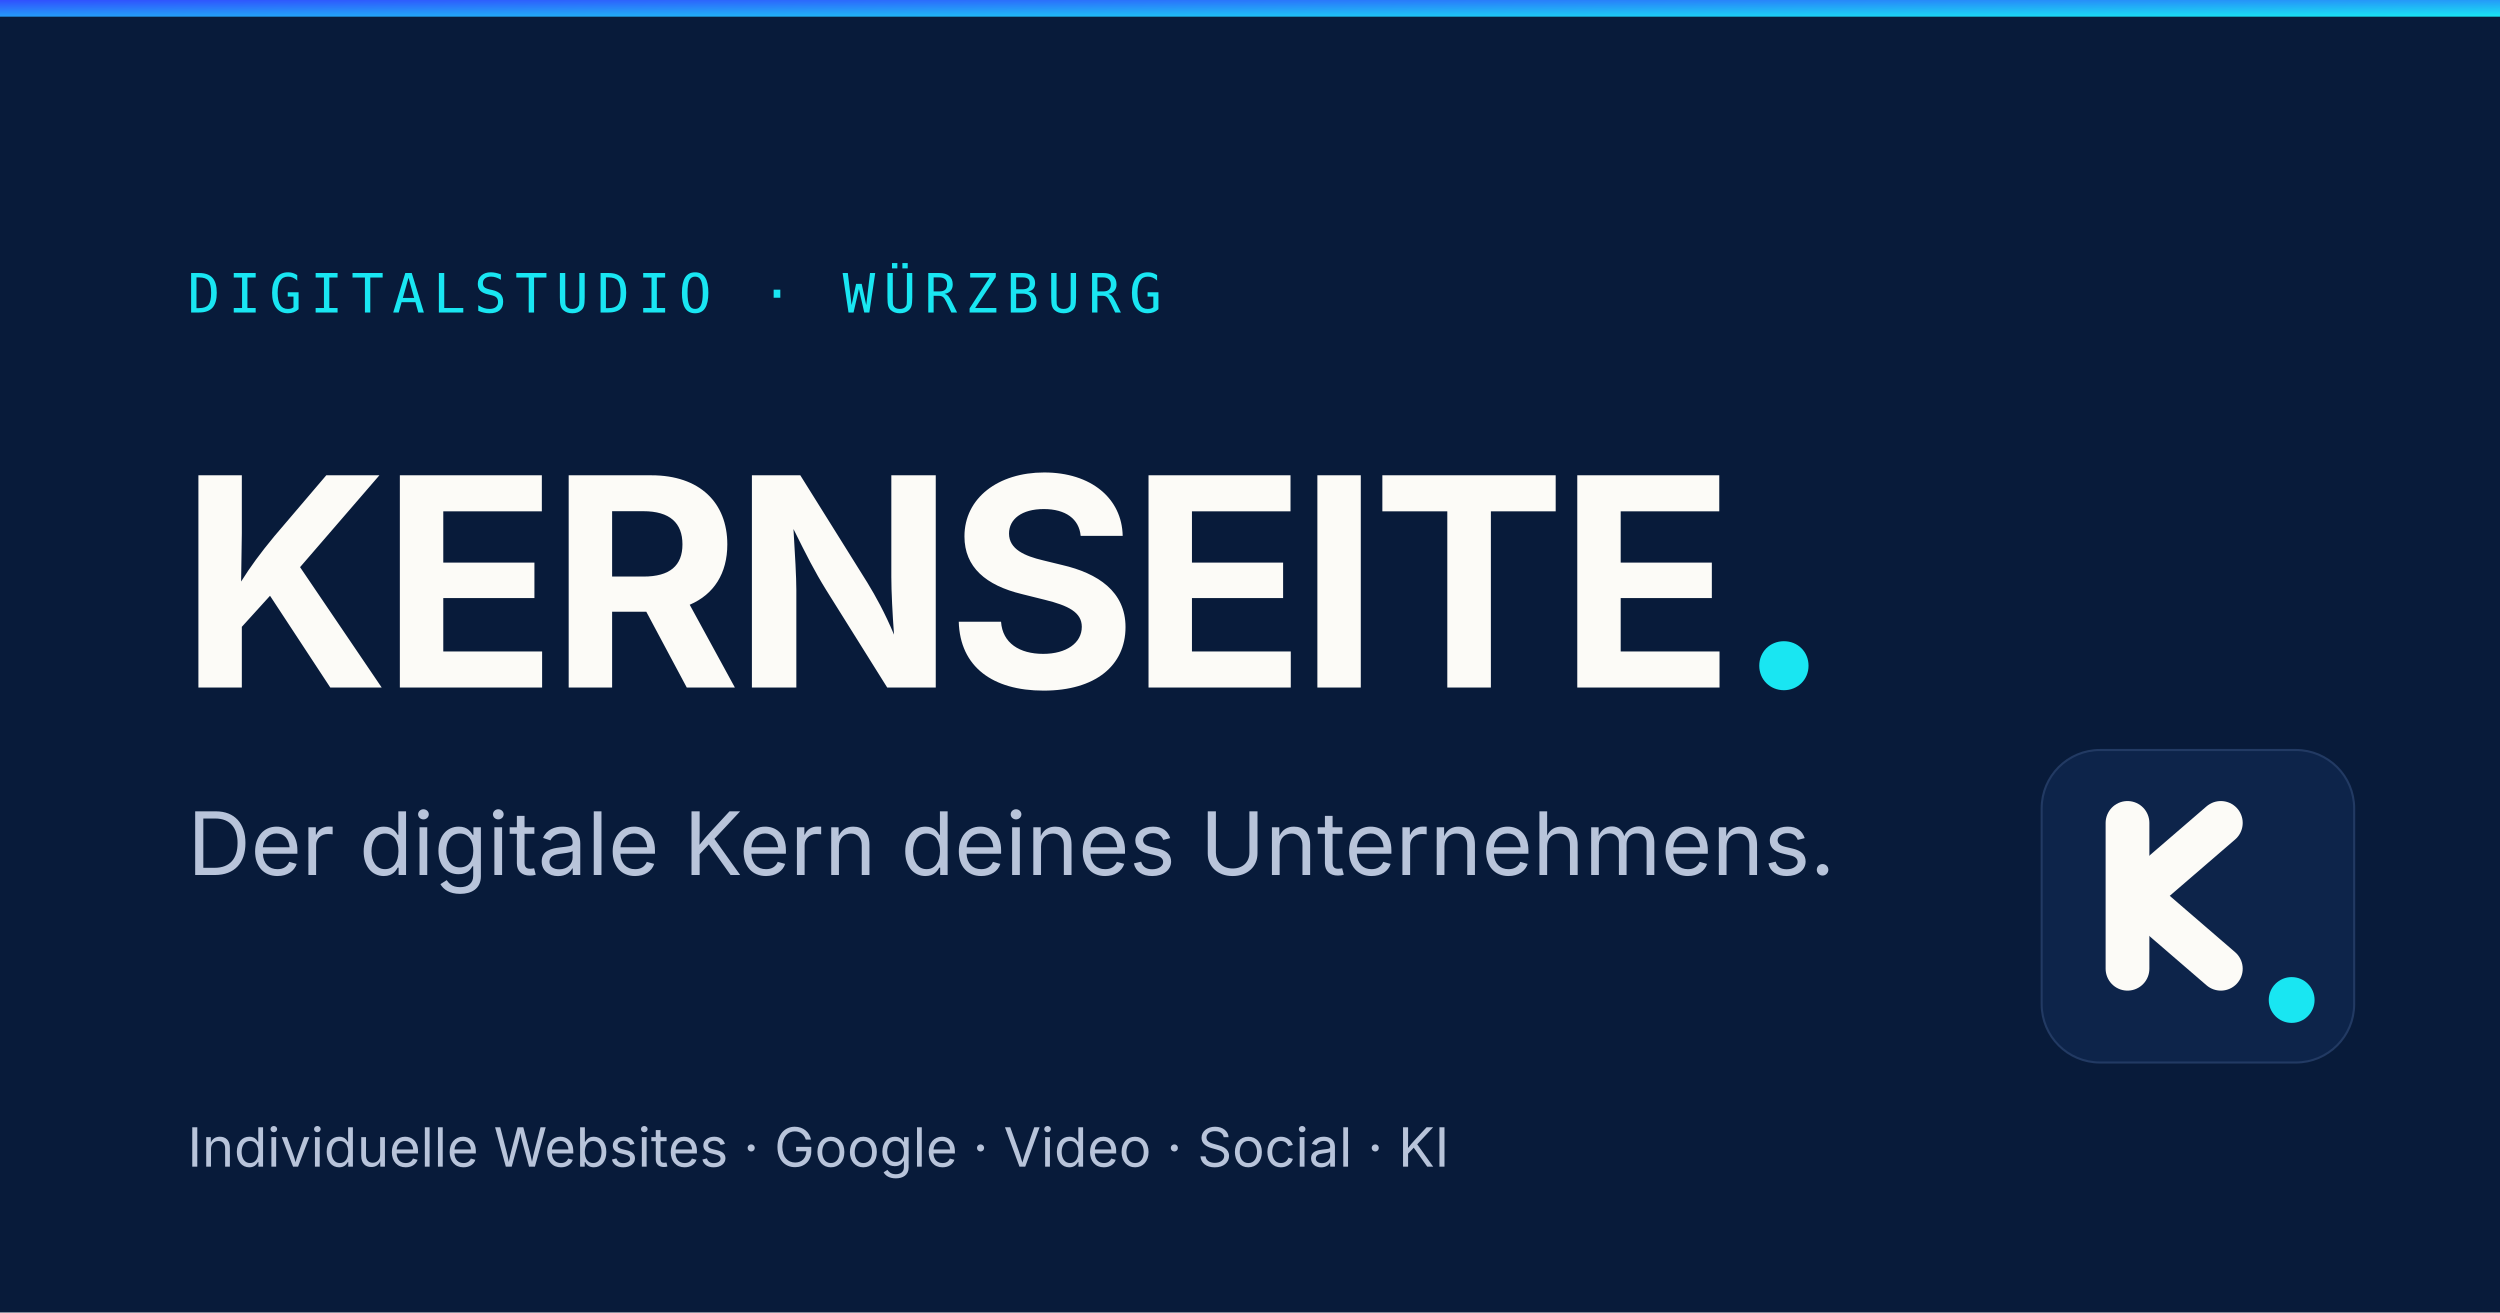
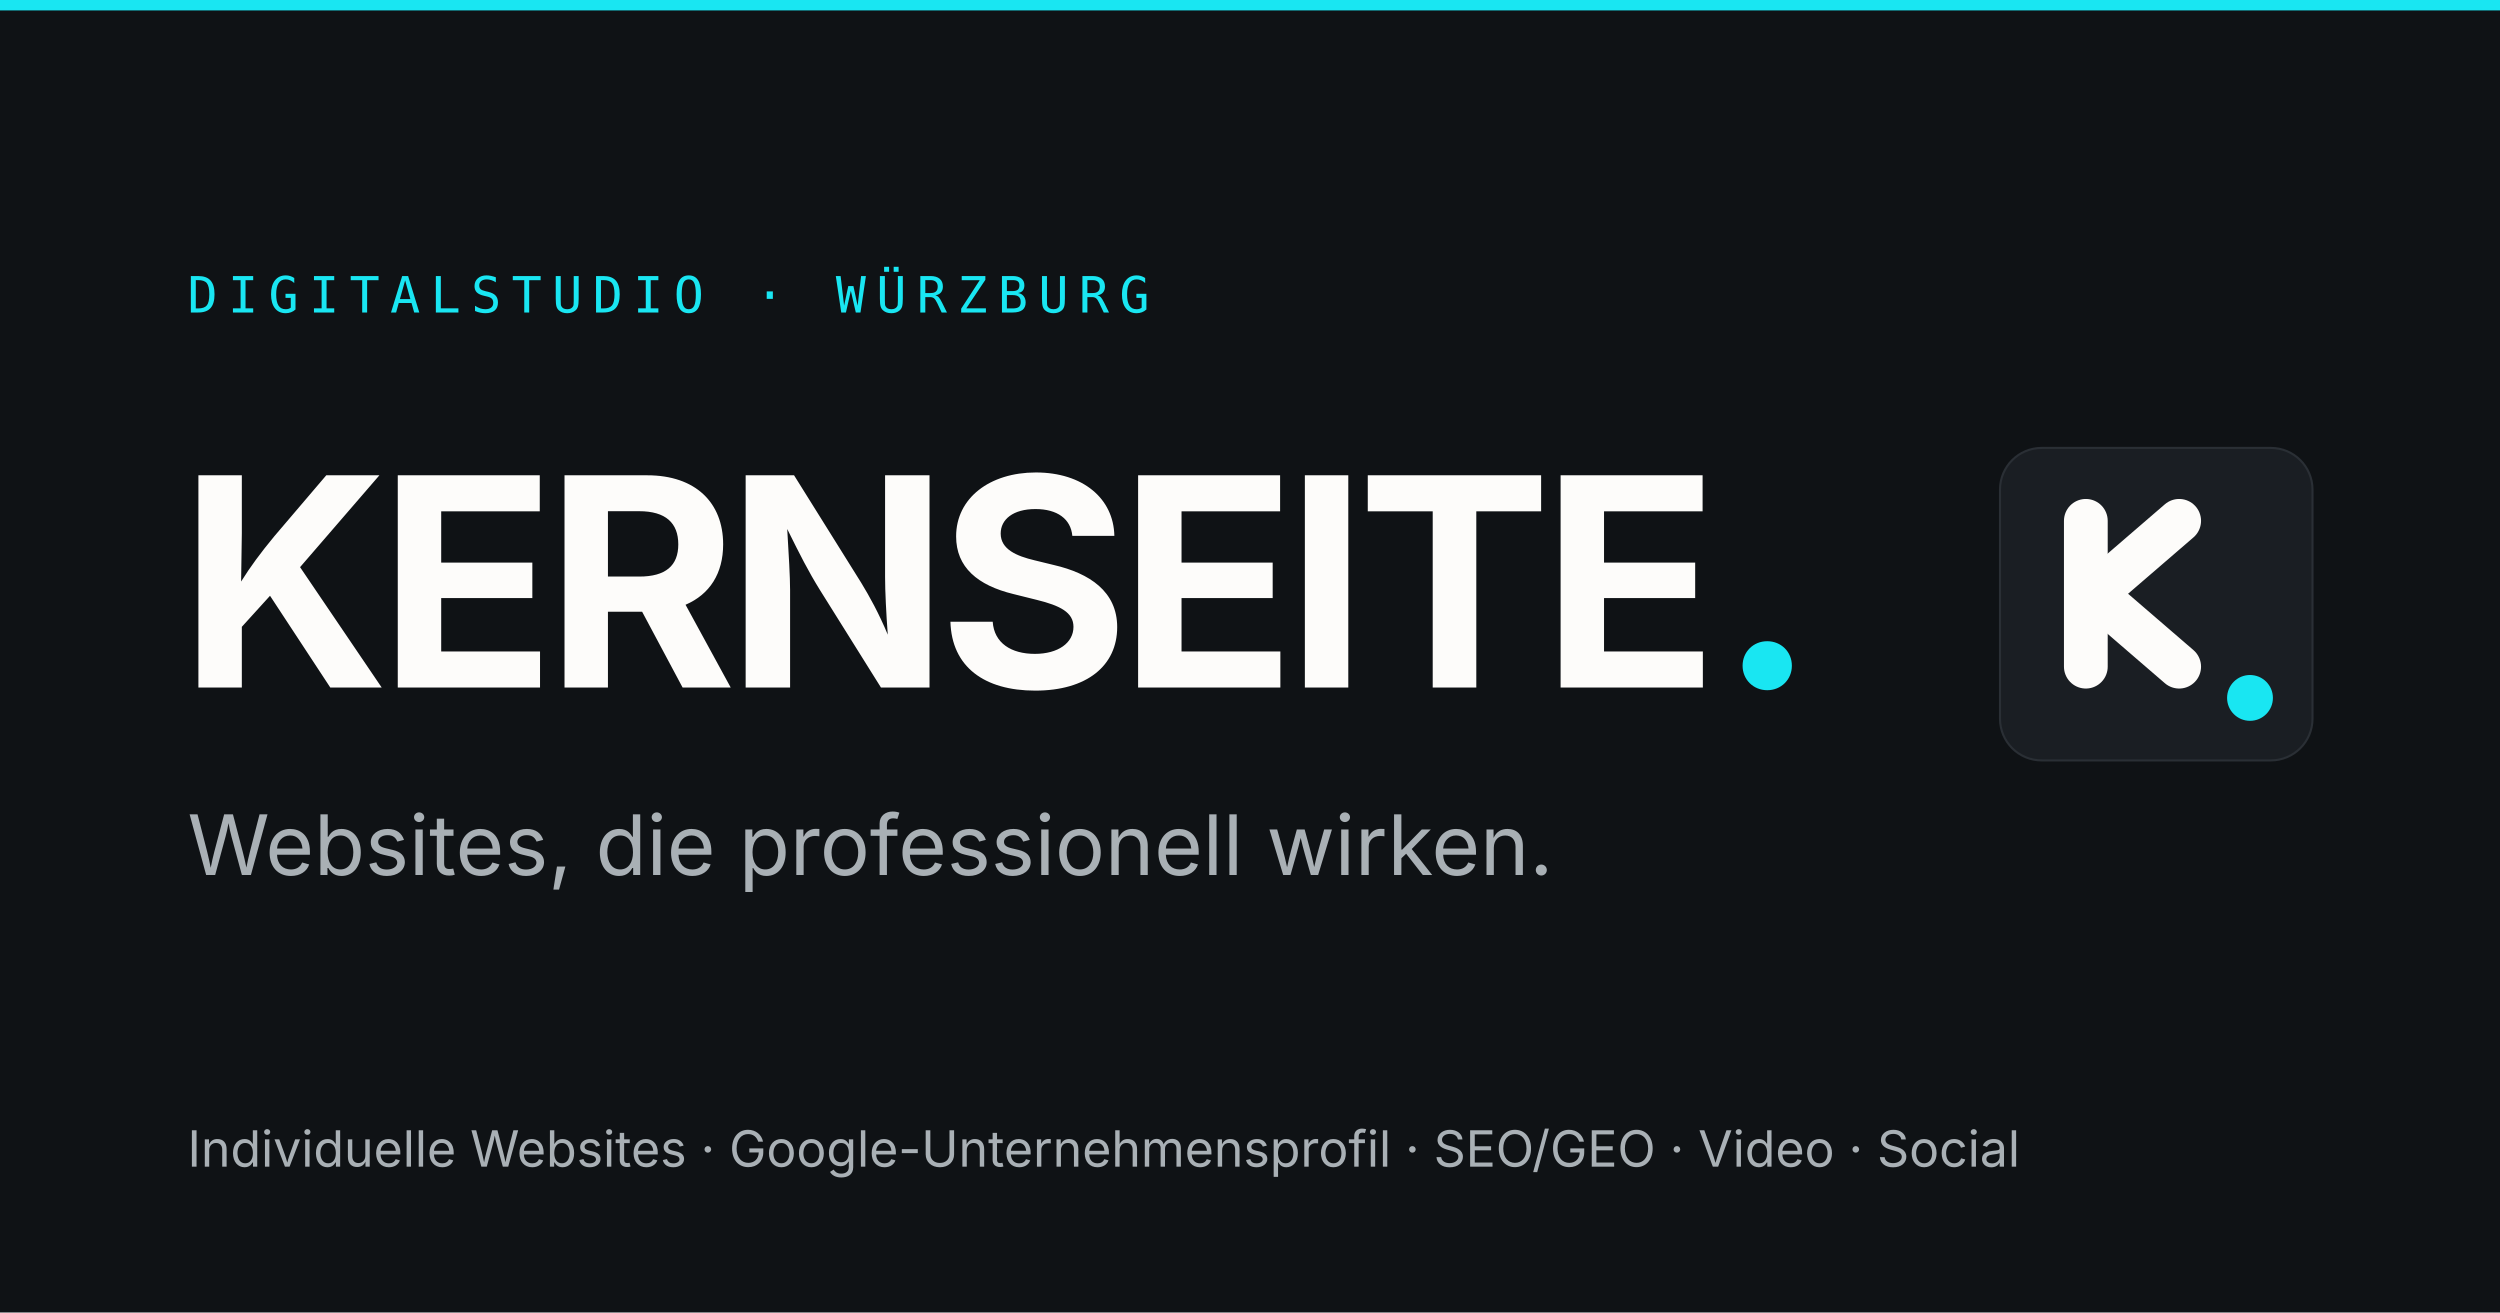
- <svg xmlns="http://www.w3.org/2000/svg" viewBox="0 0 1200 630" width="1200" height="630" role="img" aria-label="KERNSEITE – Der digitale Kern deines Unternehmens">
-   <defs>
-     <linearGradient id="edge" x1="0" y1="0" x2="1" y2="1">
-       <stop offset="0" stop-color="#304FFE" />
-       <stop offset="1" stop-color="#19E6F2" />
-     </linearGradient>
-   </defs>
-   <rect width="1200" height="630" fill="#081B3A" />
-   <rect x="0" y="0" width="1200" height="8" fill="url(#edge)" />
-   <g font-family="Inter, system-ui, sans-serif" fill="#FCFBF7">
-     <text x="90" y="150" font-size="26" letter-spacing="4" fill="#19E6F2" font-family="'IBM Plex Mono', monospace">DIGITALSTUDIO · WÜRZBURG</text>
-     <text x="86" y="330" font-size="140" font-weight="700" letter-spacing="-4" font-family="'Bricolage Grotesque', Inter, sans-serif">KERNSEITE<tspan fill="#19E6F2">.</tspan>
+ <svg xmlns="http://www.w3.org/2000/svg" viewBox="0 0 1200 630" width="1200" height="630" role="img" aria-label="KERNSEITE – Digitalstudio aus Würzburg">
+   <rect width="1200" height="630" fill="#0F1215" />
+   <rect x="0" y="0" width="1200" height="5" fill="#19E6F2" />
+   <g font-family="Inter, system-ui, sans-serif" fill="#FDFCFA">
+     <text x="90" y="150" font-size="24" letter-spacing="5" fill="#19E6F2" font-family="'IBM Plex Mono', monospace">DIGITALSTUDIO · WÜRZBURG</text>
+     <text x="86" y="330" font-size="140" font-weight="700" letter-spacing="-5" font-family="'Bricolage Grotesque', Inter, sans-serif">KERNSEITE<tspan fill="#19E6F2">.</tspan>
    </text>
-     <text x="90" y="420" font-size="42" fill="#B8C4DA">Der digitale Kern deines Unternehmens.</text>
-     <text x="90" y="560" font-size="26" fill="#B8C4DA">Individuelle Websites · Google · Video · Social · KI</text>
+     <text x="90" y="420" font-size="40" fill="#A9B0B5">Websites, die professionell wirken.</text>
+     <text x="90" y="560" font-size="24" fill="#A9B0B5">Individuelle Websites · Google-Unternehmensprofil · SEO/GEO · Video · Social</text>
  </g>
-   <g transform="translate(980,360)">
-     <rect x="0" y="0" width="150" height="150" rx="28" fill="#0d244a" stroke="#223a63" />
-     <g fill="none" stroke="#FCFBF7" stroke-width="15" stroke-linecap="round" stroke-linejoin="round" transform="translate(30,28) scale(1.4)">
+   <g transform="translate(960,215)">
+     <rect x="0" y="0" width="150" height="150" rx="20" fill="#1A1E23" stroke="#2A2F35" />
+     <g fill="none" stroke="#FDFCFA" stroke-width="15" stroke-linecap="round" stroke-linejoin="round" transform="translate(30,28) scale(1.4)">
      <path d="M8 5 V55" />
      <path d="M11 30 L40 5" />
      <path d="M11 30 L40 55" />
    </g>
    <circle cx="120" cy="120" r="11" fill="#19E6F2" />
  </g>
</svg>
